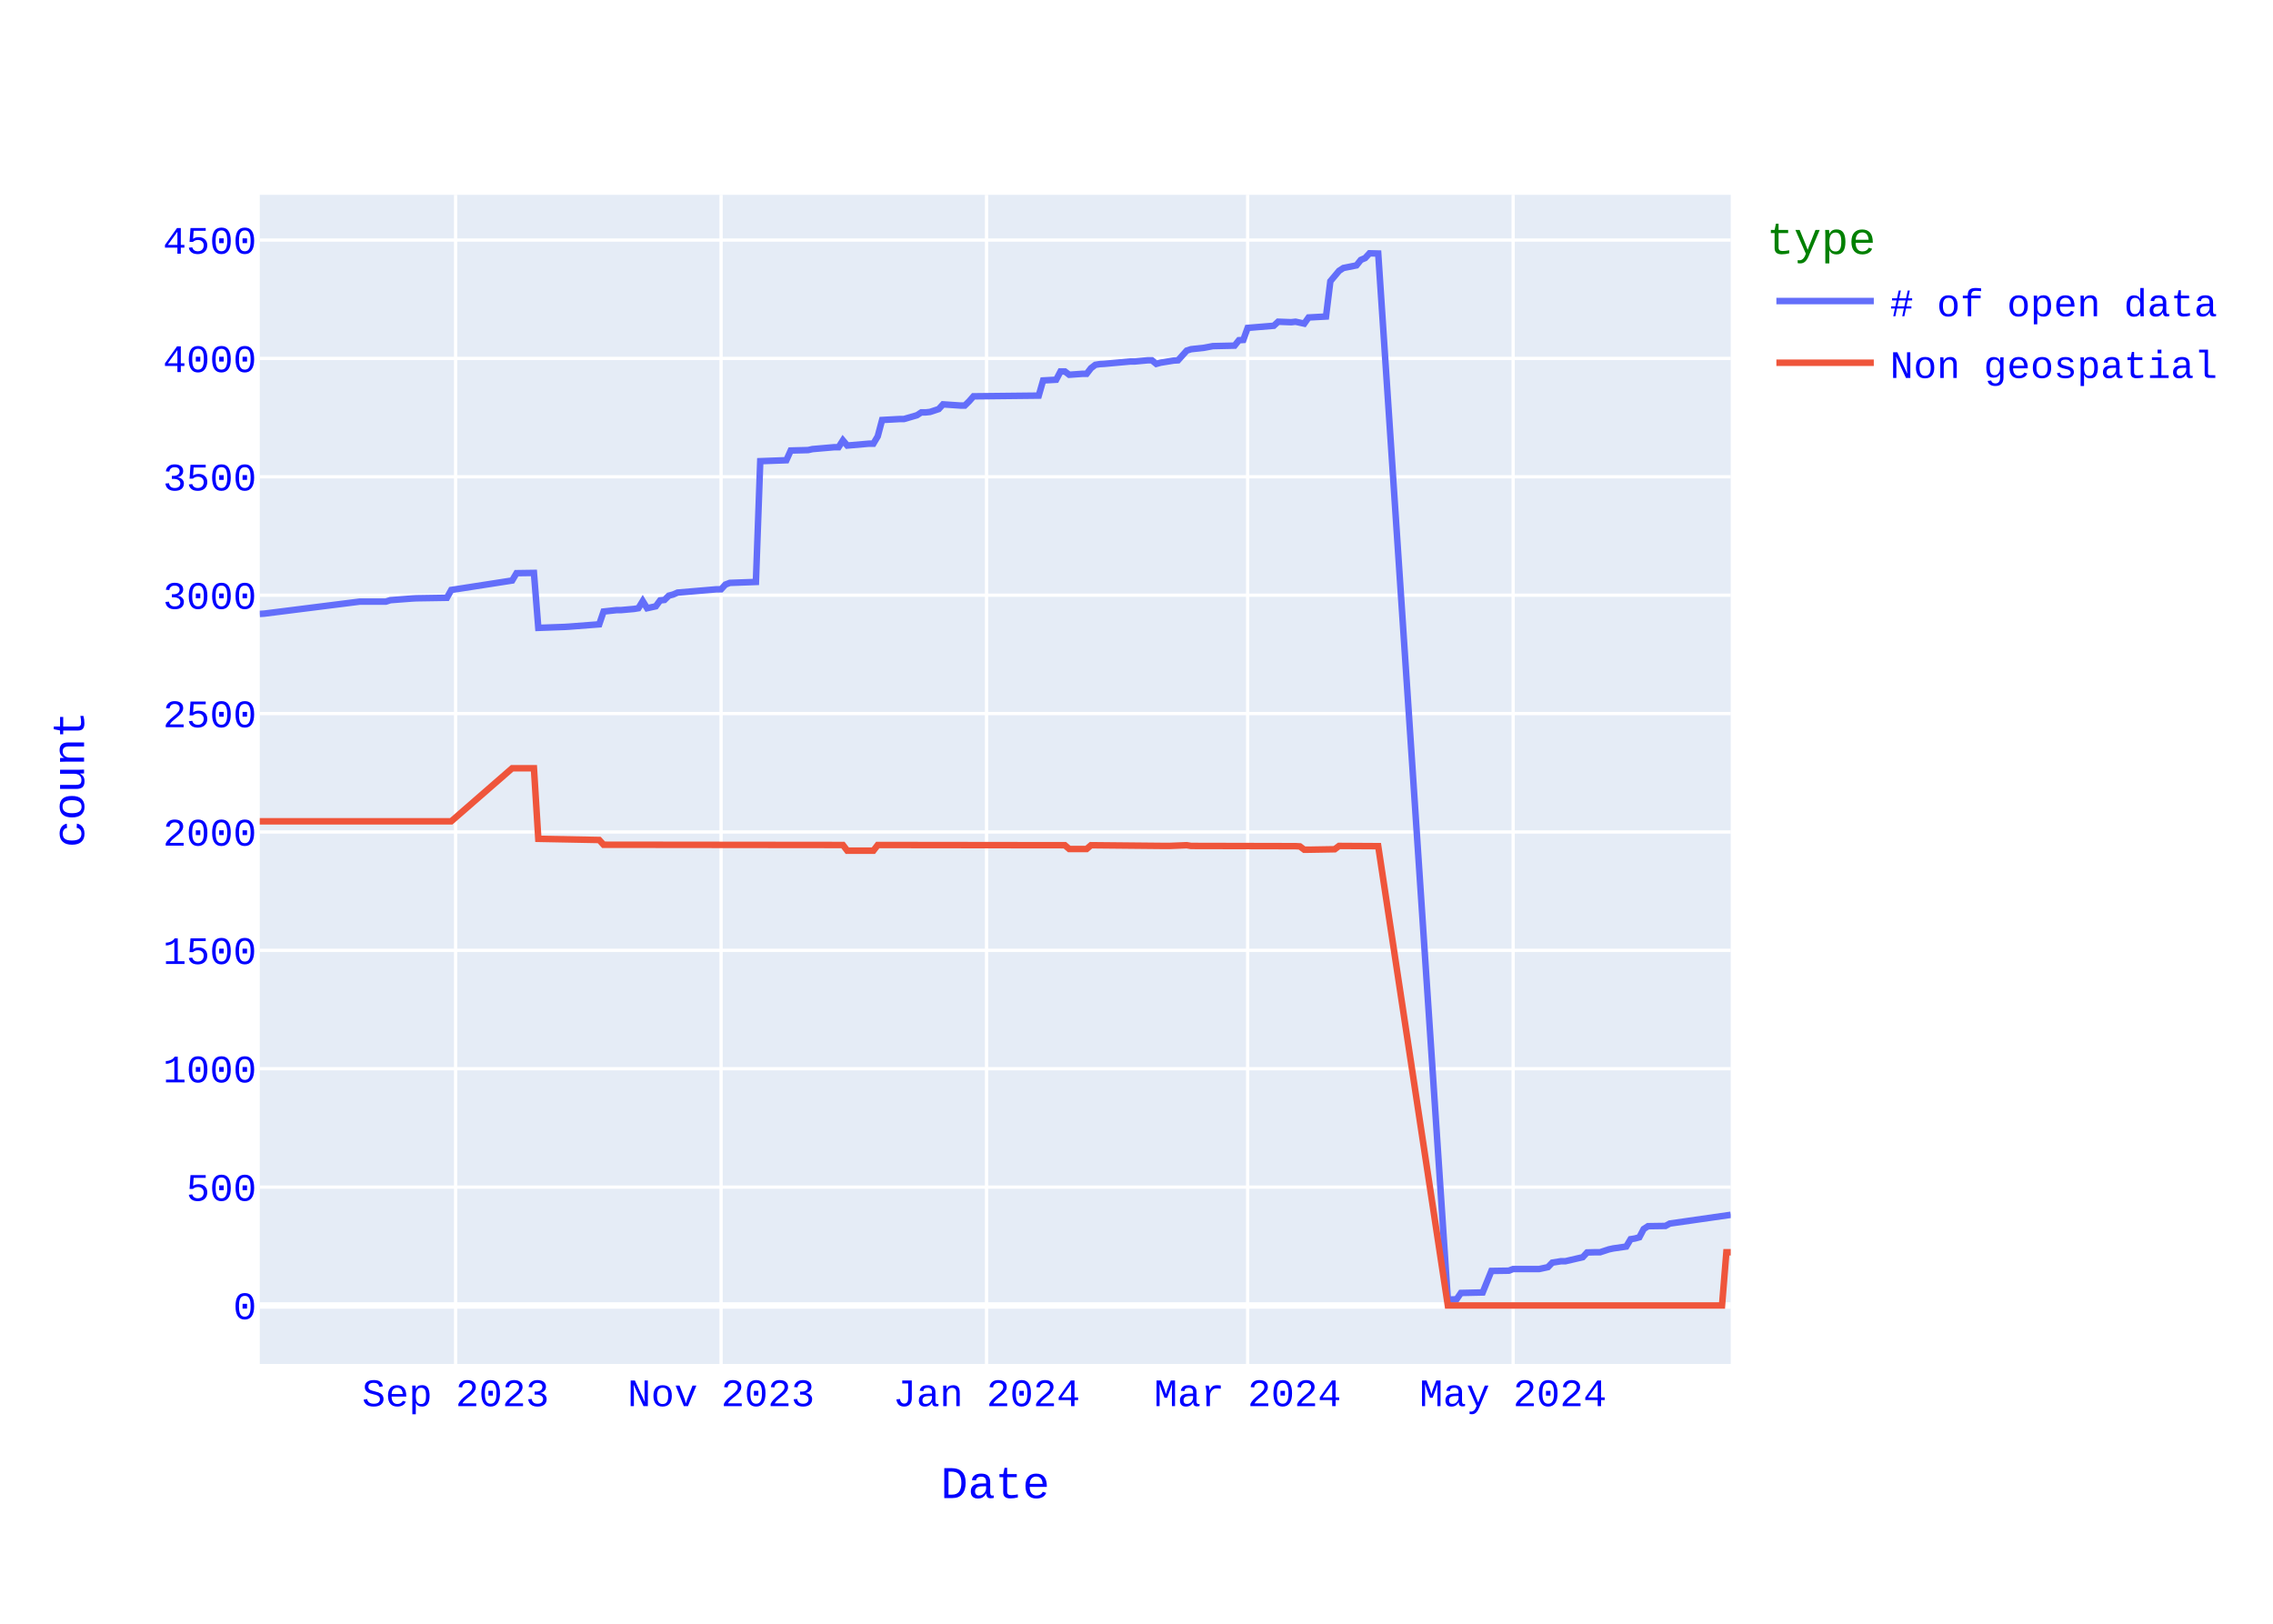
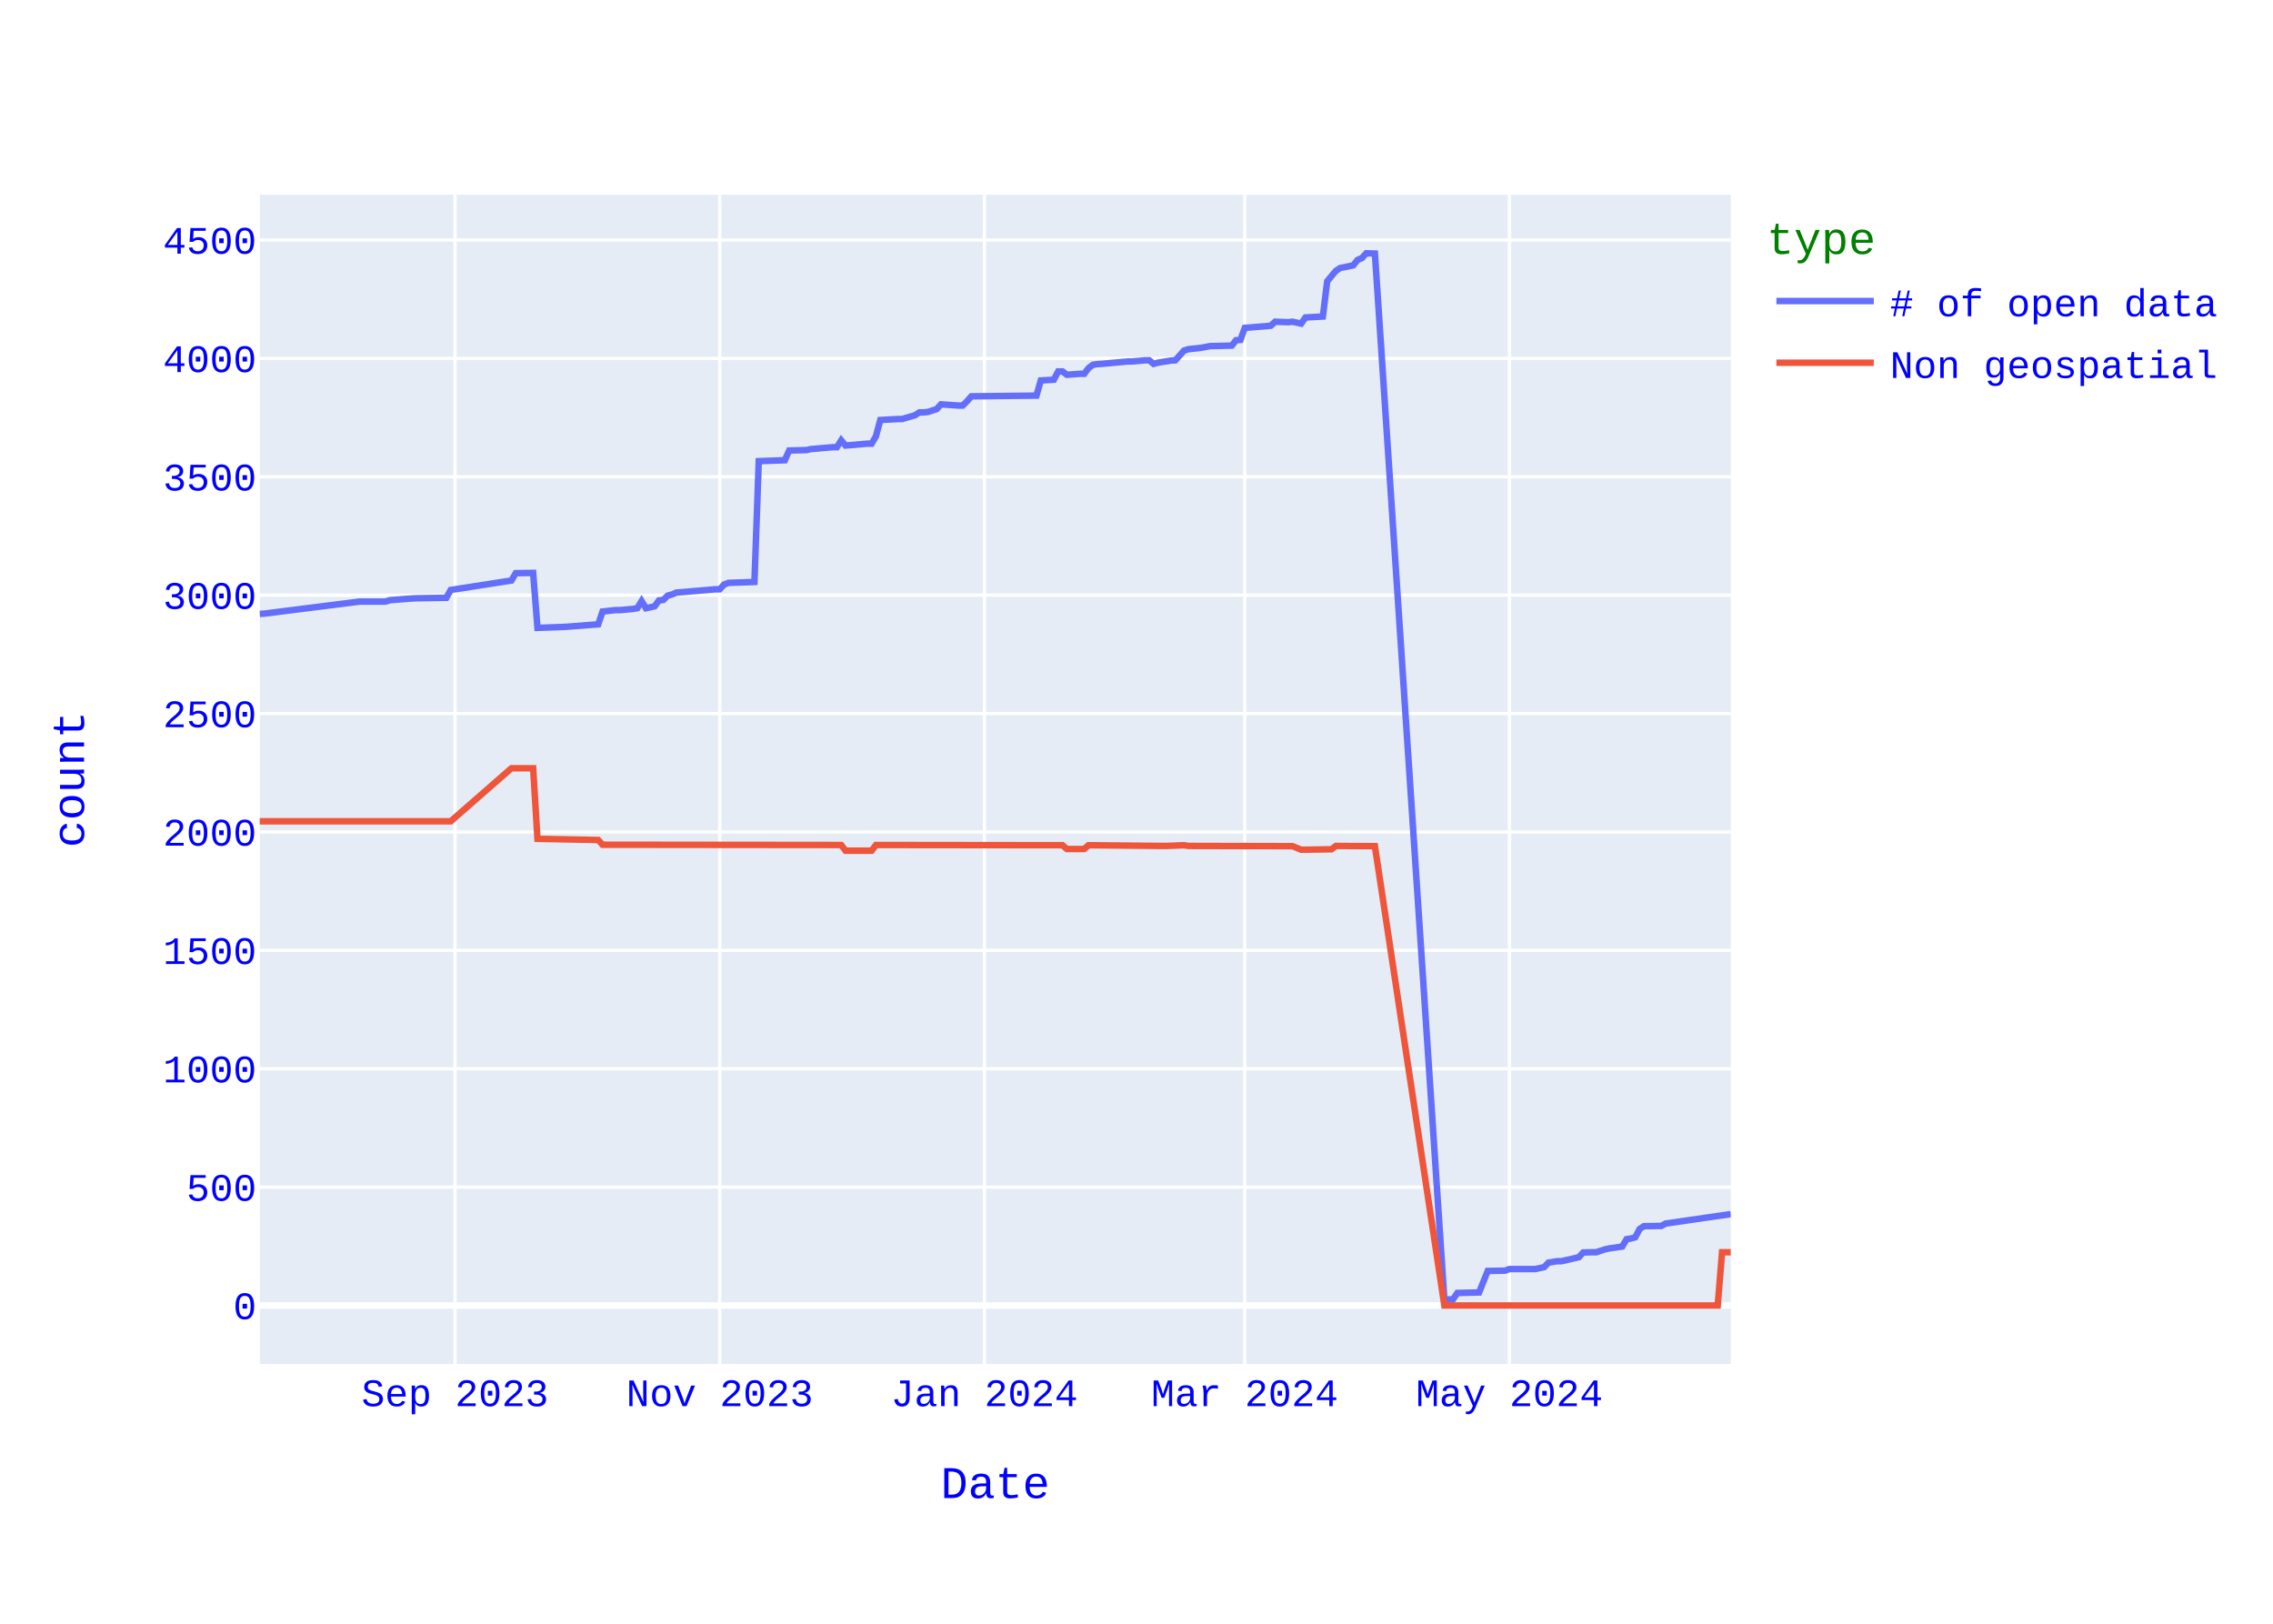
<svg xmlns="http://www.w3.org/2000/svg" class="main-svg" width="700" height="500" style="" viewBox="0 0 700 500">
  <rect x="0" y="0" width="700" height="500" style="fill: rgb(255, 255, 255); fill-opacity: 1;" />
-   <defs id="defs-40b5c0">
+   <defs id="defs-6cb9cf">
    <g class="clips">
-       <clipPath id="clip40b5c0xyplot" class="plotclip">
+       <clipPath id="clip6cb9cfxyplot" class="plotclip">
        <rect width="453" height="360" />
      </clipPath>
-       <clipPath class="axesclip" id="clip40b5c0x">
+       <clipPath class="axesclip" id="clip6cb9cfx">
        <rect x="80" y="0" width="453" height="500" />
      </clipPath>
-       <clipPath class="axesclip" id="clip40b5c0y">
+       <clipPath class="axesclip" id="clip6cb9cfy">
        <rect x="0" y="60" width="700" height="360" />
      </clipPath>
-       <clipPath class="axesclip" id="clip40b5c0xy">
+       <clipPath class="axesclip" id="clip6cb9cfxy">
        <rect x="80" y="60" width="453" height="360" />
      </clipPath>
    </g>
    <g class="gradients" />
    <g class="patterns" />
  </defs>
  <g class="bglayer">
    <rect class="bg" x="80" y="60" width="453" height="360" style="fill: rgb(229, 236, 246); fill-opacity: 1; stroke-width: 0;" />
  </g>
  <g class="layer-below">
    <g class="imagelayer" />
    <g class="shapelayer" />
  </g>
  <g class="cartesianlayer">
    <g class="subplot xy">
      <g class="layer-subplot">
        <g class="shapelayer" />
        <g class="imagelayer" />
      </g>
      <g class="minor-gridlayer">
        <g class="x" />
        <g class="y" />
      </g>
      <g class="gridlayer">
        <g class="x">
-           <path class="xgrid crisp" transform="translate(140.31,0)" d="M0,60v360" style="stroke: rgb(255, 255, 255); stroke-opacity: 1; stroke-width: 1px;" />
-           <path class="xgrid crisp" transform="translate(222.07,0)" d="M0,60v360" style="stroke: rgb(255, 255, 255); stroke-opacity: 1; stroke-width: 1px;" />
-           <path class="xgrid crisp" transform="translate(303.82,0)" d="M0,60v360" style="stroke: rgb(255, 255, 255); stroke-opacity: 1; stroke-width: 1px;" />
-           <path class="xgrid crisp" transform="translate(384.23,0)" d="M0,60v360" style="stroke: rgb(255, 255, 255); stroke-opacity: 1; stroke-width: 1px;" />
-           <path class="xgrid crisp" transform="translate(465.99,0)" d="M0,60v360" style="stroke: rgb(255, 255, 255); stroke-opacity: 1; stroke-width: 1px;" />
+           <path class="xgrid crisp" transform="translate(140.13,0)" d="M0,60v360" style="stroke: rgb(255, 255, 255); stroke-opacity: 1; stroke-width: 1px;" />
+           <path class="xgrid crisp" transform="translate(221.65,0)" d="M0,60v360" style="stroke: rgb(255, 255, 255); stroke-opacity: 1; stroke-width: 1px;" />
+           <path class="xgrid crisp" transform="translate(303.16,0)" d="M0,60v360" style="stroke: rgb(255, 255, 255); stroke-opacity: 1; stroke-width: 1px;" />
+           <path class="xgrid crisp" transform="translate(383.34,0)" d="M0,60v360" style="stroke: rgb(255, 255, 255); stroke-opacity: 1; stroke-width: 1px;" />
+           <path class="xgrid crisp" transform="translate(464.85,0)" d="M0,60v360" style="stroke: rgb(255, 255, 255); stroke-opacity: 1; stroke-width: 1px;" />
        </g>
        <g class="y">
          <path class="ygrid crisp" transform="translate(0,365.55)" d="M80,0h453" style="stroke: rgb(255, 255, 255); stroke-opacity: 1; stroke-width: 1px;" />
          <path class="ygrid crisp" transform="translate(0,329.09)" d="M80,0h453" style="stroke: rgb(255, 255, 255); stroke-opacity: 1; stroke-width: 1px;" />
          <path class="ygrid crisp" transform="translate(0,292.64)" d="M80,0h453" style="stroke: rgb(255, 255, 255); stroke-opacity: 1; stroke-width: 1px;" />
          <path class="ygrid crisp" transform="translate(0,256.19)" d="M80,0h453" style="stroke: rgb(255, 255, 255); stroke-opacity: 1; stroke-width: 1px;" />
          <path class="ygrid crisp" transform="translate(0,219.73)" d="M80,0h453" style="stroke: rgb(255, 255, 255); stroke-opacity: 1; stroke-width: 1px;" />
          <path class="ygrid crisp" transform="translate(0,183.28)" d="M80,0h453" style="stroke: rgb(255, 255, 255); stroke-opacity: 1; stroke-width: 1px;" />
          <path class="ygrid crisp" transform="translate(0,146.82)" d="M80,0h453" style="stroke: rgb(255, 255, 255); stroke-opacity: 1; stroke-width: 1px;" />
          <path class="ygrid crisp" transform="translate(0,110.37)" d="M80,0h453" style="stroke: rgb(255, 255, 255); stroke-opacity: 1; stroke-width: 1px;" />
          <path class="ygrid crisp" transform="translate(0,73.92)" d="M80,0h453" style="stroke: rgb(255, 255, 255); stroke-opacity: 1; stroke-width: 1px;" />
        </g>
      </g>
      <g class="zerolinelayer">
        <path class="yzl zl crisp" transform="translate(0,402)" d="M80,0h453" style="stroke: rgb(255, 255, 255); stroke-opacity: 1; stroke-width: 2px;" />
      </g>
      <path class="xlines-below" />
      <path class="ylines-below" />
      <g class="overlines-below" />
      <g class="xaxislayer-below" />
      <g class="yaxislayer-below" />
      <g class="overaxes-below" />
-       <g class="plot" transform="translate(80,60)" clip-path="url(#clip40b5c0xyplot)">
+       <g class="plot" transform="translate(80,60)" clip-path="url(#clip6cb9cfxyplot)">
        <g class="scatterlayer mlayer">
-           <g class="trace scatter tracec7c6d6" style="stroke-miterlimit: 2; opacity: 1;">
+           <g class="trace scatter trace5650d6" style="stroke-miterlimit: 2; opacity: 1;">
            <g class="fills" />
            <g class="errorbars" />
            <g class="lines">
-               <path class="js-line" d="M453,314.08L434.24,316.77L432.9,317.5L427.54,317.58L426.2,318.45L424.86,321L423.51,321.37L422.17,321.59L420.83,323.85L416.81,324.43L415.47,324.72L412.79,325.6L411.45,325.6L408.77,325.67L407.43,327.13L402.07,328.37L400.73,328.37L398.05,328.8L396.71,330.19L394.03,330.77L392.69,330.77L385.99,330.77L384.65,331.28L379.29,331.36L376.61,337.99L369.91,338.14L368.57,340.1L365.88,340.18L344.44,18.07L341.76,18L340.42,19.46L339.08,20.04L337.74,21.72L333.72,22.52L332.38,23.4L329.7,26.6L328.36,37.47L323,37.76L321.66,39.65L318.98,39.07L317.64,39.22L313.62,39.07L312.28,40.31L304.23,40.97L302.89,44.68L301.55,44.76L300.21,46.43L293.51,46.58L290.83,47.09L286.81,47.53L285.47,47.96L282.79,50.95L281.45,51.03L277.43,51.68L276.09,52.05L274.75,50.95L273.41,50.95L269.39,51.32L268.05,51.32L260.01,52.05L258.67,52.12L257.33,52.34L255.99,53.36L254.64,55.11L253.3,55.11L249.28,55.4L247.94,54.38L246.6,54.38L245.26,56.93L241.24,57.15L239.9,61.82L219.8,62.04L218.46,63.57L217.12,64.88L215.78,64.88L210.42,64.51L209.08,65.97L206.4,66.85L205.06,66.99L203.72,66.99L202.38,67.87L198.36,69.04L197.01,69.04L191.65,69.33L190.31,74.36L188.97,76.62L187.63,76.62L180.93,77.2L179.59,75.6L178.25,77.71L176.91,77.71L170.21,78.29L168.87,78.59L163.51,78.73L162.17,81.72L154.13,82.01L152.79,119.2L144.75,119.49L143.41,120L142.07,121.46L140.72,121.46L128.66,122.48L127.32,123.06L125.98,123.42L124.64,124.74L123.3,124.88L121.96,126.7L119.28,127.29L117.94,125.1L116.6,127.29L115.26,127.51L111.24,127.87L109.9,127.87L105.88,128.31L104.54,132.25L95.16,132.97L93.82,133.05L85.78,133.34L84.43,116.42L79.07,116.5L77.73,118.76L58.97,121.67L57.63,124.08L48.25,124.23L46.91,124.3L40.21,124.81L38.87,125.25L30.83,125.25L1.34,128.96L0,129.04" style="vector-effect: none; fill: none; stroke: rgb(99, 110, 250); stroke-opacity: 1; stroke-width: 2px; opacity: 1;" />
+               <path class="js-line" d="M453,313.86L432.96,316.77L431.62,317.5L426.27,317.58L424.94,318.45L423.6,321L422.27,321.37L420.93,321.59L419.59,323.85L415.58,324.43L414.25,324.72L411.58,325.6L410.24,325.6L407.57,325.67L406.23,327.13L400.88,328.37L399.55,328.37L396.88,328.8L395.54,330.19L392.87,330.77L391.53,330.77L384.85,330.77L383.51,331.28L378.17,331.36L375.5,337.99L368.81,338.14L367.48,340.1L364.81,340.18L343.42,18.07L340.75,18L339.42,19.46L338.08,20.04L336.74,21.72L332.73,22.52L331.4,23.4L328.73,26.6L327.39,37.47L322.04,37.76L320.71,39.65L318.04,39.07L316.7,39.22L312.69,39.07L311.35,40.31L303.34,40.97L302,44.68L300.66,44.76L299.33,46.43L292.65,46.58L289.97,47.09L285.96,47.53L284.63,47.96L281.96,50.95L280.62,51.03L276.61,51.68L275.27,52.05L273.94,50.95L272.6,50.95L268.59,51.32L267.26,51.32L259.24,52.05L257.9,52.12L256.57,52.34L255.23,53.36L253.89,55.11L252.56,55.11L248.55,55.4L247.21,54.38L245.88,54.38L244.54,56.93L240.53,57.15L239.19,61.82L219.15,62.04L217.81,63.57L216.48,64.88L215.14,64.88L209.8,64.51L208.46,65.97L205.79,66.85L204.45,66.99L203.12,66.99L201.78,67.87L197.77,69.04L196.43,69.04L191.09,69.33L189.75,74.36L188.42,76.62L187.08,76.62L180.4,77.2L179.06,75.6L177.73,77.71L176.39,77.71L169.71,78.29L168.37,78.59L163.03,78.73L161.69,81.72L153.67,82.01L152.34,119.2L144.32,119.49L142.98,120L141.65,121.46L140.31,121.46L128.28,122.48L126.95,123.06L125.61,123.42L124.27,124.74L122.94,124.88L121.6,126.7L118.93,127.29L117.59,125.1L116.26,127.29L114.92,127.51L110.91,127.87L109.58,127.87L105.57,128.31L104.23,132.25L94.88,132.97L93.54,133.05L85.52,133.34L84.19,116.42L78.84,116.5L77.5,118.76L58.8,121.67L57.46,124.08L48.11,124.23L46.77,124.3L40.09,124.81L38.75,125.25L30.73,125.25L1.34,128.96L0,129.04" style="vector-effect: none; fill: none; stroke: rgb(99, 110, 250); stroke-opacity: 1; stroke-width: 2px; opacity: 1;" />
            </g>
            <g class="points" />
            <g class="text" />
          </g>
-           <g class="trace scatter trace845233" style="stroke-miterlimit: 2; opacity: 1;">
+           <g class="trace scatter trace25805d" style="stroke-miterlimit: 2; opacity: 1;">
            <g class="fills" />
            <g class="errorbars" />
            <g class="lines">
-               <path class="js-line" d="M453,325.6L451.66,325.6L450.32,342L365.88,342L344.44,200.56L332.38,200.49L331.04,201.51L323,201.65L321.66,201.65L320.32,200.63L318.98,200.56L286.81,200.49L285.47,200.27L280.11,200.49L278.77,200.49L255.99,200.27L254.64,201.43L249.28,201.43L247.94,200.27L190.31,200.2L188.97,201.95L180.93,201.95L179.59,200.2L105.88,200.12L104.54,198.66L85.78,198.3L84.43,176.57L77.73,176.57L58.97,192.9L0,192.9" style="vector-effect: none; fill: none; stroke: rgb(239, 85, 59); stroke-opacity: 1; stroke-width: 2px; opacity: 1;" />
+               <path class="js-line" d="M453,325.6L450.33,325.6L448.99,342L364.81,342L343.42,200.56L331.4,200.49L330.06,201.51L322.04,201.65L320.71,201.65L318.04,200.56L316.7,200.56L285.96,200.49L284.63,200.27L279.28,200.49L277.95,200.49L255.23,200.27L253.89,201.43L248.55,201.43L247.21,200.27L189.75,200.2L188.42,201.95L180.4,201.95L179.06,200.2L105.57,200.12L104.23,198.66L85.52,198.3L84.19,176.57L77.5,176.57L58.8,192.9L0,192.9" style="vector-effect: none; fill: none; stroke: rgb(239, 85, 59); stroke-opacity: 1; stroke-width: 2px; opacity: 1;" />
            </g>
            <g class="points" />
            <g class="text" />
          </g>
        </g>
      </g>
      <g class="overplot" />
      <path class="xlines-above crisp" d="M0,0" style="fill: none;" />
      <path class="ylines-above crisp" d="M0,0" style="fill: none;" />
      <g class="overlines-above" />
      <g class="xaxislayer-above">
        <g class="xtick">
-           <text text-anchor="middle" x="0" y="433" transform="translate(140.31,0)" style="font-family: 'Courier New'; font-size: 12px; fill: rgb(0, 0, 255); fill-opacity: 1; white-space: pre; opacity: 1;">Sep 2023</text>
-         </g>
-         <g class="xtick">
-           <text text-anchor="middle" x="0" y="433" style="font-family: 'Courier New'; font-size: 12px; fill: rgb(0, 0, 255); fill-opacity: 1; white-space: pre; opacity: 1;" transform="translate(222.07,0)">Nov 2023</text>
-         </g>
-         <g class="xtick">
-           <text text-anchor="middle" x="0" y="433" style="font-family: 'Courier New'; font-size: 12px; fill: rgb(0, 0, 255); fill-opacity: 1; white-space: pre; opacity: 1;" transform="translate(303.82,0)">Jan 2024</text>
-         </g>
-         <g class="xtick">
-           <text text-anchor="middle" x="0" y="433" style="font-family: 'Courier New'; font-size: 12px; fill: rgb(0, 0, 255); fill-opacity: 1; white-space: pre; opacity: 1;" transform="translate(384.23,0)">Mar 2024</text>
-         </g>
-         <g class="xtick">
-           <text text-anchor="middle" x="0" y="433" style="font-family: 'Courier New'; font-size: 12px; fill: rgb(0, 0, 255); fill-opacity: 1; white-space: pre; opacity: 1;" transform="translate(465.99,0)">May 2024</text>
+           <text text-anchor="middle" x="0" y="433" transform="translate(140.13,0)" style="font-family: 'Courier New'; font-size: 12px; fill: rgb(0, 0, 255); fill-opacity: 1; white-space: pre; opacity: 1;">Sep 2023</text>
+         </g>
+         <g class="xtick">
+           <text text-anchor="middle" x="0" y="433" style="font-family: 'Courier New'; font-size: 12px; fill: rgb(0, 0, 255); fill-opacity: 1; white-space: pre; opacity: 1;" transform="translate(221.65,0)">Nov 2023</text>
+         </g>
+         <g class="xtick">
+           <text text-anchor="middle" x="0" y="433" style="font-family: 'Courier New'; font-size: 12px; fill: rgb(0, 0, 255); fill-opacity: 1; white-space: pre; opacity: 1;" transform="translate(303.16,0)">Jan 2024</text>
+         </g>
+         <g class="xtick">
+           <text text-anchor="middle" x="0" y="433" style="font-family: 'Courier New'; font-size: 12px; fill: rgb(0, 0, 255); fill-opacity: 1; white-space: pre; opacity: 1;" transform="translate(383.34,0)">Mar 2024</text>
+         </g>
+         <g class="xtick">
+           <text text-anchor="middle" x="0" y="433" style="font-family: 'Courier New'; font-size: 12px; fill: rgb(0, 0, 255); fill-opacity: 1; white-space: pre; opacity: 1;" transform="translate(464.85,0)">May 2024</text>
        </g>
      </g>
      <g class="yaxislayer-above">
        <g class="ytick">
          <text text-anchor="end" x="79" y="4.2" transform="translate(0,402)" style="font-family: 'Courier New'; font-size: 12px; fill: rgb(0, 0, 255); fill-opacity: 1; white-space: pre; opacity: 1;">0</text>
        </g>
        <g class="ytick">
          <text text-anchor="end" x="79" y="4.2" style="font-family: 'Courier New'; font-size: 12px; fill: rgb(0, 0, 255); fill-opacity: 1; white-space: pre; opacity: 1;" transform="translate(0,365.55)">500</text>
        </g>
        <g class="ytick">
          <text text-anchor="end" x="79" y="4.2" style="font-family: 'Courier New'; font-size: 12px; fill: rgb(0, 0, 255); fill-opacity: 1; white-space: pre; opacity: 1;" transform="translate(0,329.09)">1000</text>
        </g>
        <g class="ytick">
          <text text-anchor="end" x="79" y="4.2" style="font-family: 'Courier New'; font-size: 12px; fill: rgb(0, 0, 255); fill-opacity: 1; white-space: pre; opacity: 1;" transform="translate(0,292.64)">1500</text>
        </g>
        <g class="ytick">
          <text text-anchor="end" x="79" y="4.2" style="font-family: 'Courier New'; font-size: 12px; fill: rgb(0, 0, 255); fill-opacity: 1; white-space: pre; opacity: 1;" transform="translate(0,256.19)">2000</text>
        </g>
        <g class="ytick">
          <text text-anchor="end" x="79" y="4.2" style="font-family: 'Courier New'; font-size: 12px; fill: rgb(0, 0, 255); fill-opacity: 1; white-space: pre; opacity: 1;" transform="translate(0,219.73)">2500</text>
        </g>
        <g class="ytick">
          <text text-anchor="end" x="79" y="4.2" style="font-family: 'Courier New'; font-size: 12px; fill: rgb(0, 0, 255); fill-opacity: 1; white-space: pre; opacity: 1;" transform="translate(0,183.28)">3000</text>
        </g>
        <g class="ytick">
          <text text-anchor="end" x="79" y="4.2" style="font-family: 'Courier New'; font-size: 12px; fill: rgb(0, 0, 255); fill-opacity: 1; white-space: pre; opacity: 1;" transform="translate(0,146.82)">3500</text>
        </g>
        <g class="ytick">
          <text text-anchor="end" x="79" y="4.2" style="font-family: 'Courier New'; font-size: 12px; fill: rgb(0, 0, 255); fill-opacity: 1; white-space: pre; opacity: 1;" transform="translate(0,110.37)">4000</text>
        </g>
        <g class="ytick">
          <text text-anchor="end" x="79" y="4.2" style="font-family: 'Courier New'; font-size: 12px; fill: rgb(0, 0, 255); fill-opacity: 1; white-space: pre; opacity: 1;" transform="translate(0,73.92)">4500</text>
        </g>
      </g>
      <g class="overaxes-above" />
    </g>
  </g>
  <g class="polarlayer" />
  <g class="smithlayer" />
  <g class="ternarylayer" />
  <g class="geolayer" />
  <g class="funnelarealayer" />
  <g class="pielayer" />
  <g class="iciclelayer" />
  <g class="treemaplayer" />
  <g class="sunburstlayer" />
  <g class="glimages" />
-   <defs id="topdefs-40b5c0">
+   <defs id="topdefs-6cb9cf">
    <g class="clips" />
-     <clipPath id="legend40b5c0">
+     <clipPath id="legend6cb9cf">
      <rect width="146" height="67" x="0" y="0" />
    </clipPath>
  </defs>
  <g class="layer-above">
    <g class="imagelayer" />
    <g class="shapelayer" />
  </g>
  <g class="infolayer">
    <g class="legend" pointer-events="all" transform="translate(542.06,60)">
      <rect class="bg" shape-rendering="crispEdges" style="stroke: rgb(68, 68, 68); stroke-opacity: 1; fill: rgb(255, 255, 255); fill-opacity: 1; stroke-width: 0px;" width="146" height="67" x="0" y="0" />
-       <g class="scrollbox" transform="" clip-path="url(#legend40b5c0)">
+       <g class="scrollbox" transform="" clip-path="url(#legend6cb9cf)">
        <text class="legendtitletext" text-anchor="start" x="2" y="18.2" style="font-family: 'Courier New'; font-size: 14px; fill: rgb(0, 128, 0); fill-opacity: 1; white-space: pre;">type</text>
        <g class="groups" transform="">
          <g class="traces" transform="translate(0,32.7)" style="opacity: 1;">
            <text class="legendtext" text-anchor="start" x="40" y="4.68" style="font-family: 'Courier New'; font-size: 12px; fill: rgb(0, 0, 255); fill-opacity: 1; white-space: pre;"># of open data</text>
            <g class="layers" style="opacity: 1;">
              <g class="legendfill" />
              <g class="legendlines">
                <path class="js-line" d="M5,0h30" style="fill: none; stroke: rgb(99, 110, 250); stroke-opacity: 1; stroke-width: 2px;" />
              </g>
              <g class="legendsymbols">
                <g class="legendpoints" />
              </g>
            </g>
            <rect class="legendtoggle" x="0" y="-9.5" width="140.828" height="19" style="fill: rgb(0, 0, 0); fill-opacity: 0;" />
          </g>
        </g>
        <g class="groups" transform="">
          <g class="traces" transform="translate(0,51.7)" style="opacity: 1;">
            <text class="legendtext" text-anchor="start" x="40" y="4.68" style="font-family: 'Courier New'; font-size: 12px; fill: rgb(0, 0, 255); fill-opacity: 1; white-space: pre;">Non geospatial</text>
            <g class="layers" style="opacity: 1;">
              <g class="legendfill" />
              <g class="legendlines">
                <path class="js-line" d="M5,0h30" style="fill: none; stroke: rgb(239, 85, 59); stroke-opacity: 1; stroke-width: 2px;" />
              </g>
              <g class="legendsymbols">
                <g class="legendpoints" />
              </g>
            </g>
            <rect class="legendtoggle" x="0" y="-9.5" width="140.828" height="19" style="fill: rgb(0, 0, 0); fill-opacity: 0;" />
          </g>
        </g>
      </g>
      <rect class="scrollbar" rx="20" ry="3" width="0" height="0" style="fill: rgb(128, 139, 164); fill-opacity: 1;" x="0" y="0" />
    </g>
    <g class="g-gtitle" />
    <g class="g-xtitle">
      <text class="xtitle" x="306.5" y="461.3" text-anchor="middle" style="font-family: 'Courier New'; font-size: 14px; fill: rgb(0, 0, 255); opacity: 1; font-weight: normal; white-space: pre;">Date</text>
    </g>
    <g class="g-ytitle">
      <text class="ytitle" transform="rotate(-90,25.8875,240)" x="25.888" y="240" text-anchor="middle" style="font-family: 'Courier New'; font-size: 14px; fill: rgb(0, 0, 255); opacity: 1; font-weight: normal; white-space: pre;">count</text>
    </g>
  </g>
</svg>
